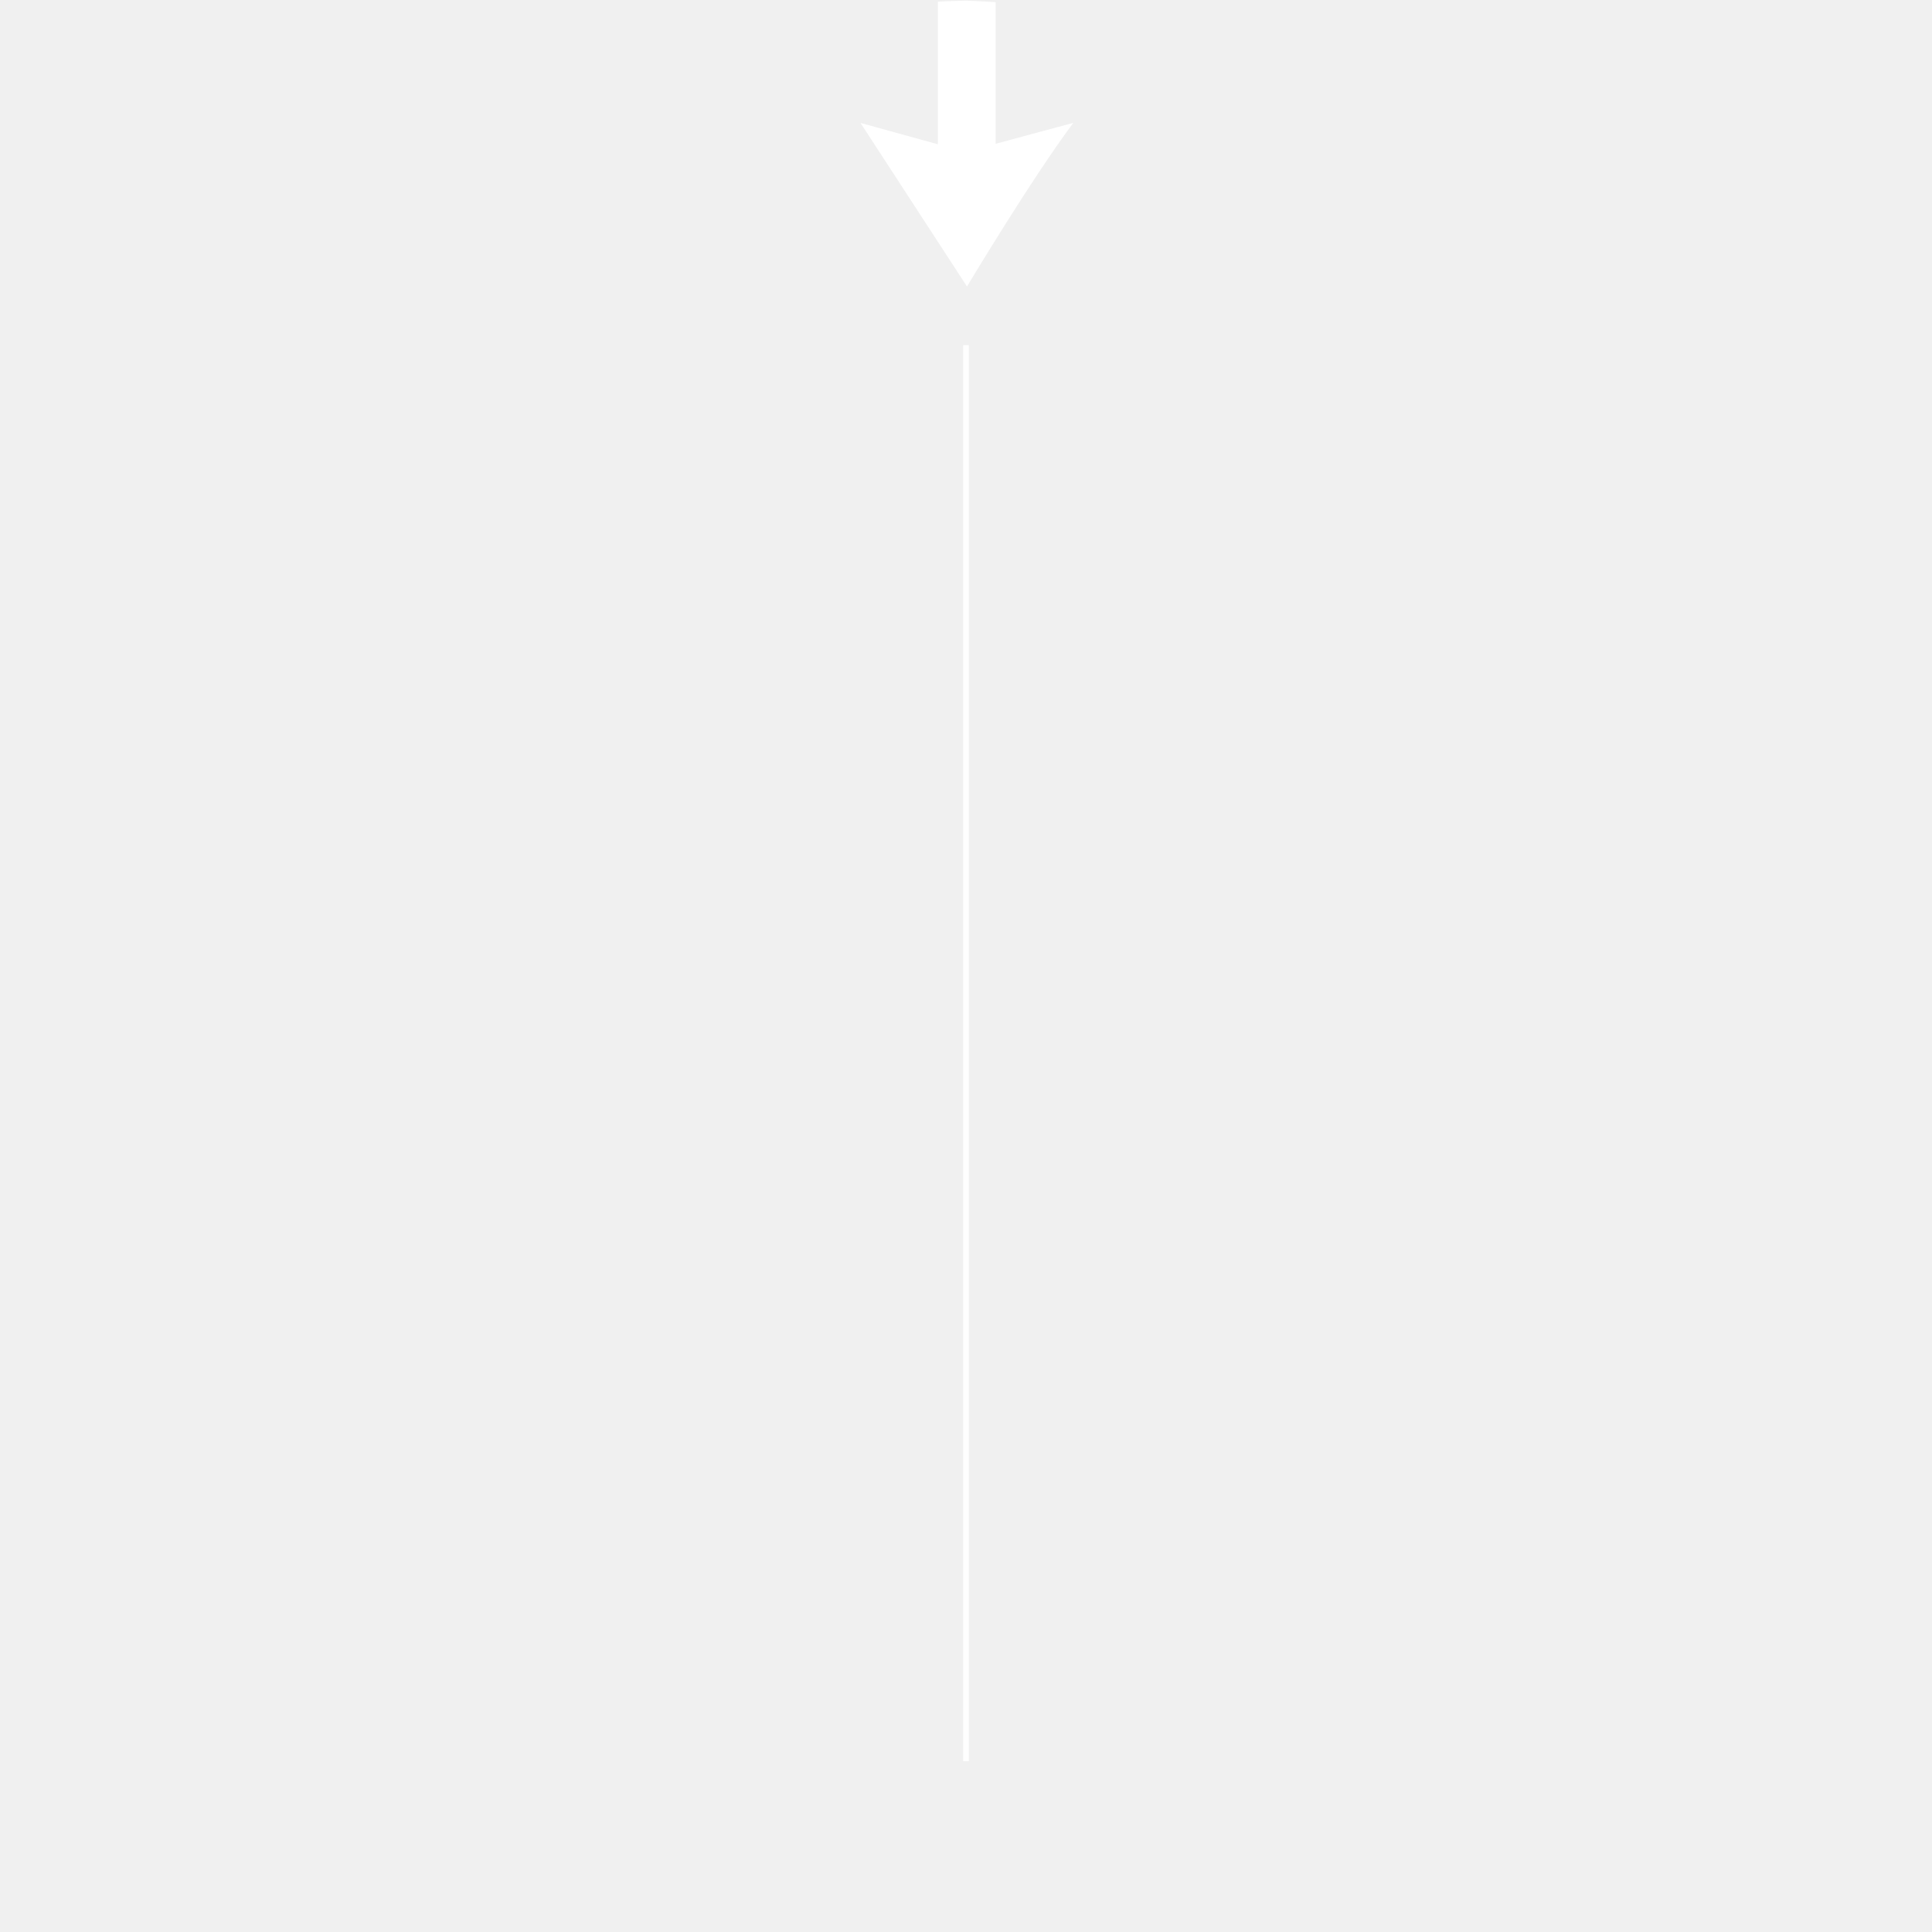
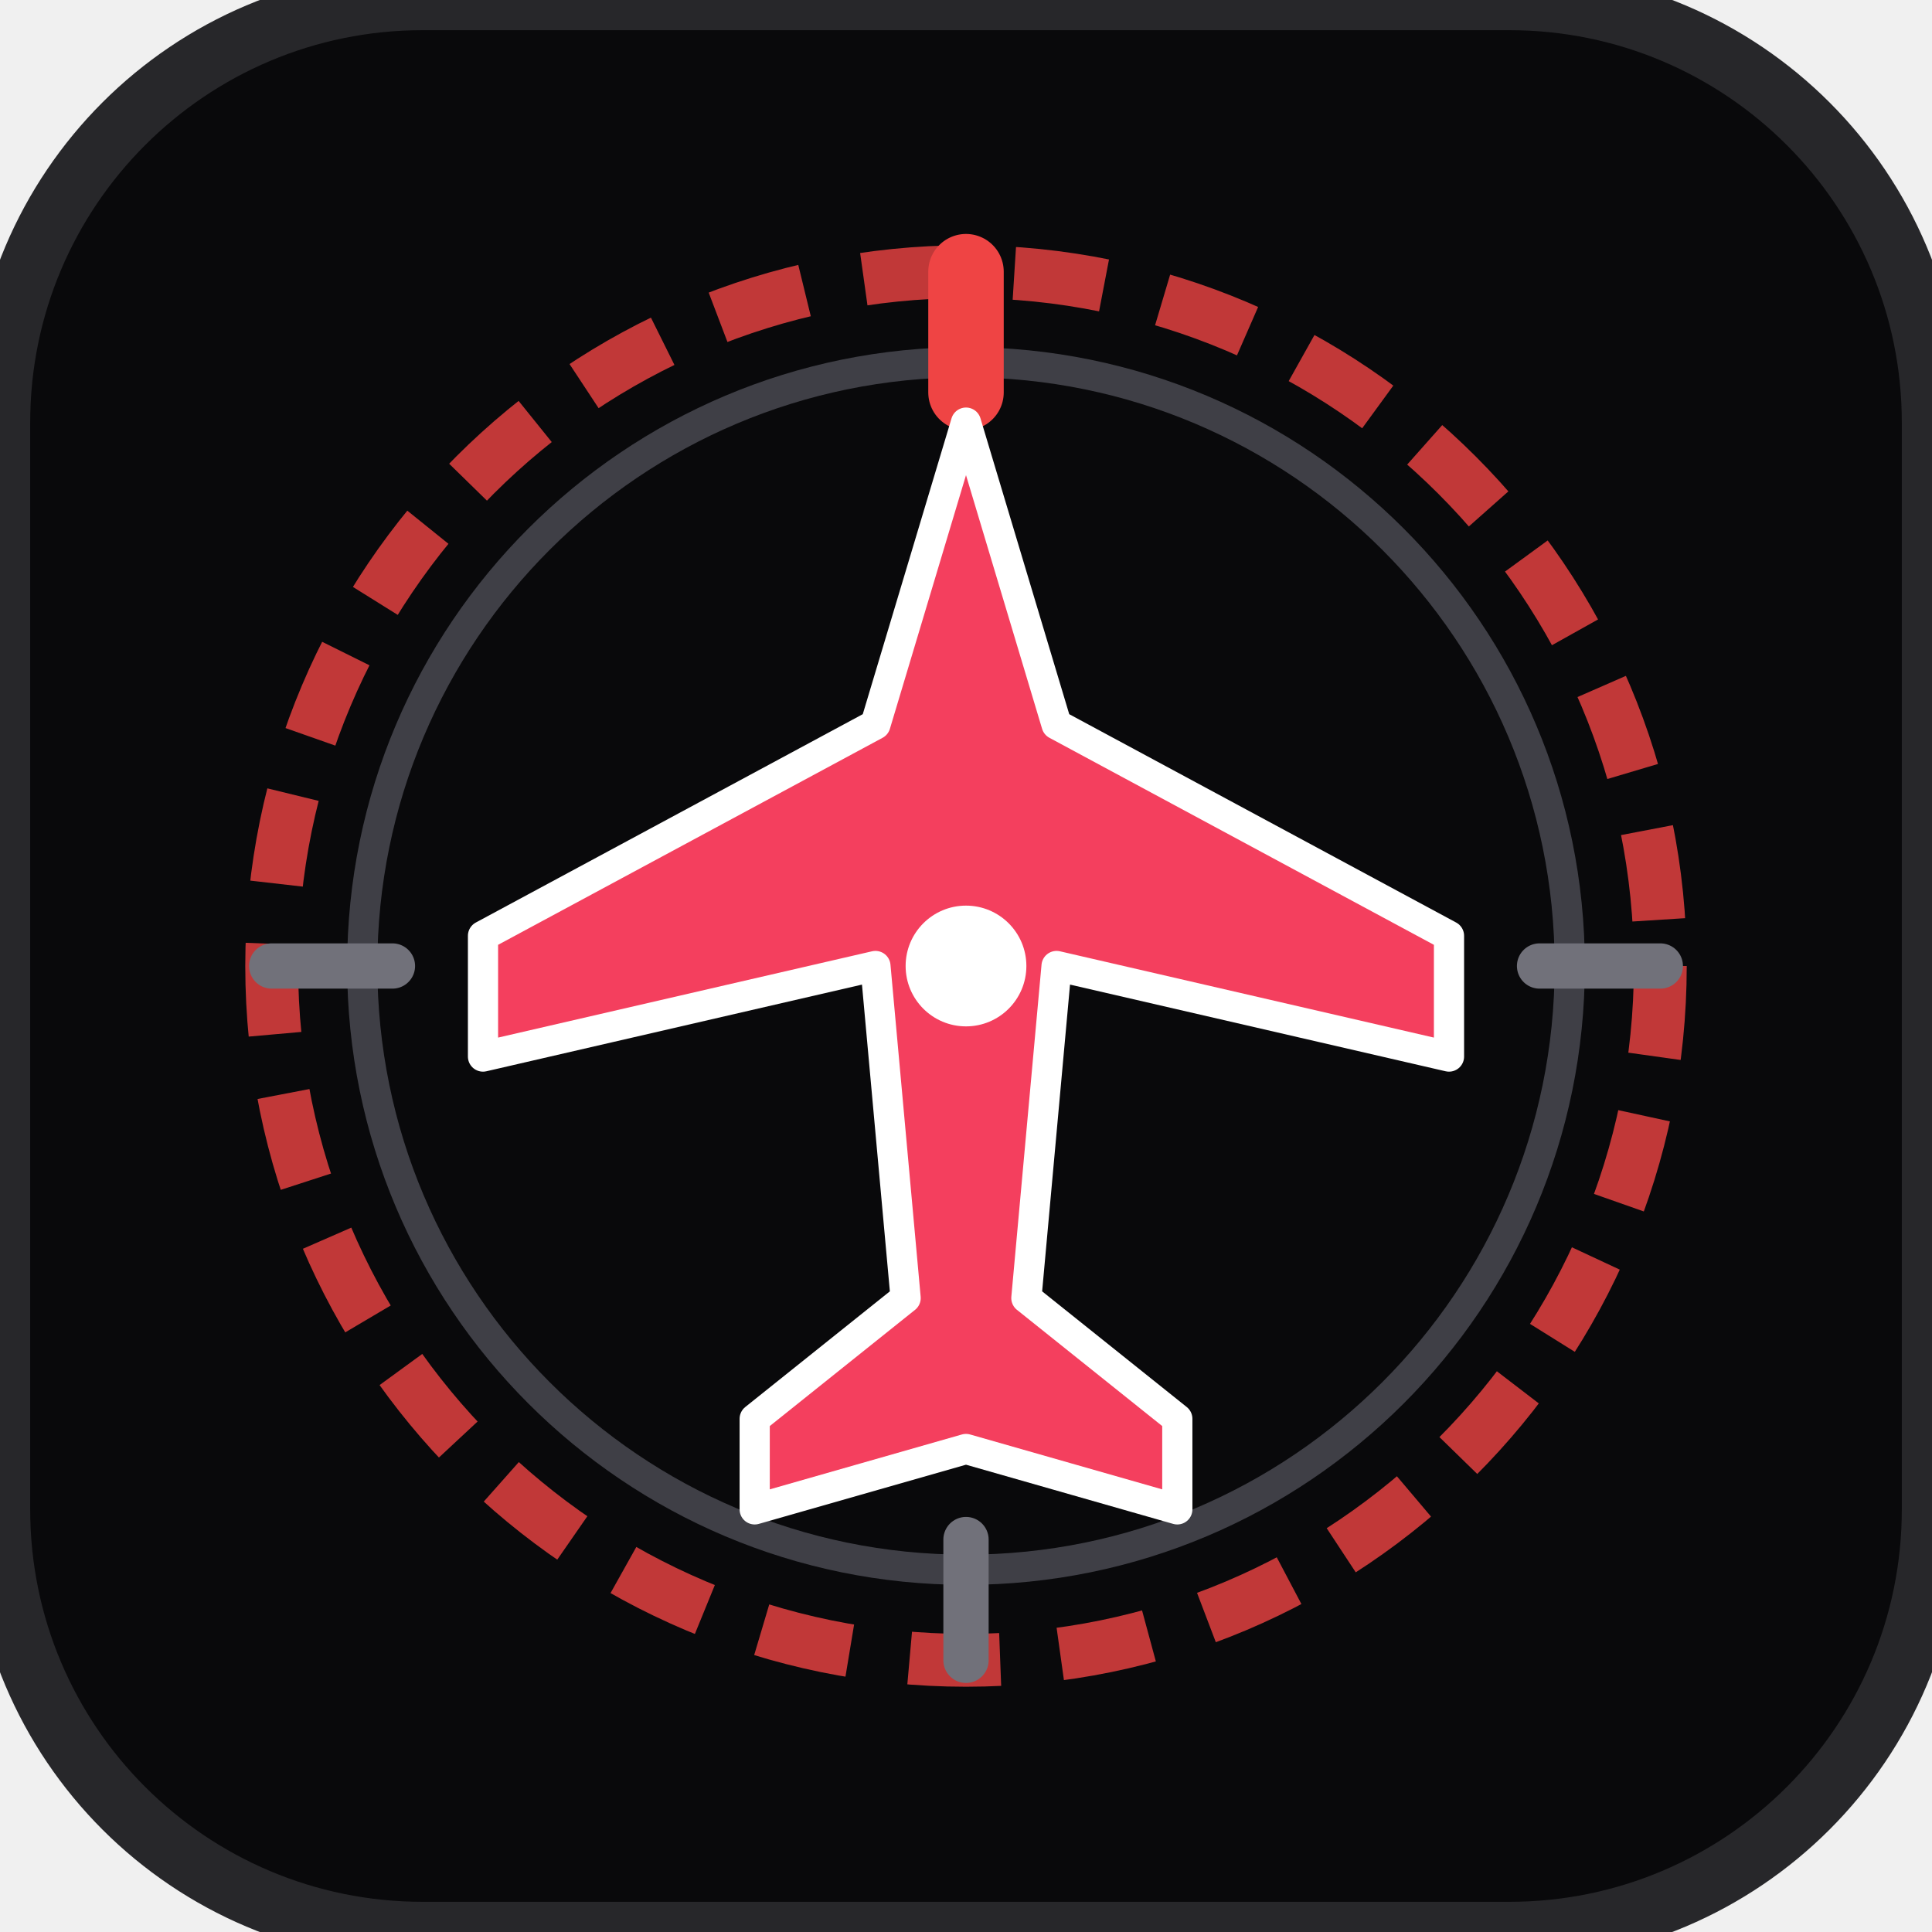
- <svg xmlns="http://www.w3.org/2000/svg" enable-background="new" version="1.1" viewBox="0 0 300 300">
-   <g transform="translate(-113 140.35)" opacity=".99">
-     <text x="13.862" y="253.863" fill="#000000" font-family="Raleway" font-size="5.333px" font-weight="300" letter-spacing="0px" word-spacing="0px" style="line-height:1.25" xml:space="preserve">
-       <tspan x="13.862" y="258.8" />
-     </text>
-   </g>
-   <path d="m150 0.1a150 150 0 0 0-4.369 0.154v22.15l-12.012-3.314 16.535 25.4s9.875-16.508 16.508-25.416l-12.061 3.258v-22.002a150 150 0 0 0-4.602-0.23z" enable-background="new" fill="#fff" stroke-width=".799" />
-   <path d="m150 53.583v219.9" fill="#00f" opacity=".899" stroke="#fff" stroke-width=".884" />
+ <svg xmlns="http://www.w3.org/2000/svg" viewBox="0 0 64 64" fill="none">
+   <rect width="64" height="64" rx="14" fill="#09090b" stroke="#27272a" stroke-width="2" />
+   <circle cx="32" cy="32" r="23" stroke="#ef4444" stroke-width="1.75" stroke-dasharray="3 2" opacity="0.8" />
+   <circle cx="32" cy="32" r="20" stroke="#3f3f46" stroke-width="1" />
+   <line x1="32" y1="9" x2="32" y2="13" stroke="#ef4444" stroke-width="2.5" stroke-linecap="round" />
+   <line x1="32" y1="51" x2="32" y2="55" stroke="#71717a" stroke-width="1.5" stroke-linecap="round" />
+   <line x1="9" y1="32" x2="13" y2="32" stroke="#71717a" stroke-width="1.5" stroke-linecap="round" />
+   <line x1="51" y1="32" x2="55" y2="32" stroke="#71717a" stroke-width="1.5" stroke-linecap="round" />
+   <path d="M32 14L35 24L48 31V35L35 32L34 43L39 47V50L32 48L25 50V47L30 43L29 32L16 35V31L29 24Z" fill="#f43f5e" stroke="#ffffff" stroke-width="1" stroke-linejoin="round" />
+   <circle cx="32" cy="32" r="2" fill="#ffffff" />
</svg>
